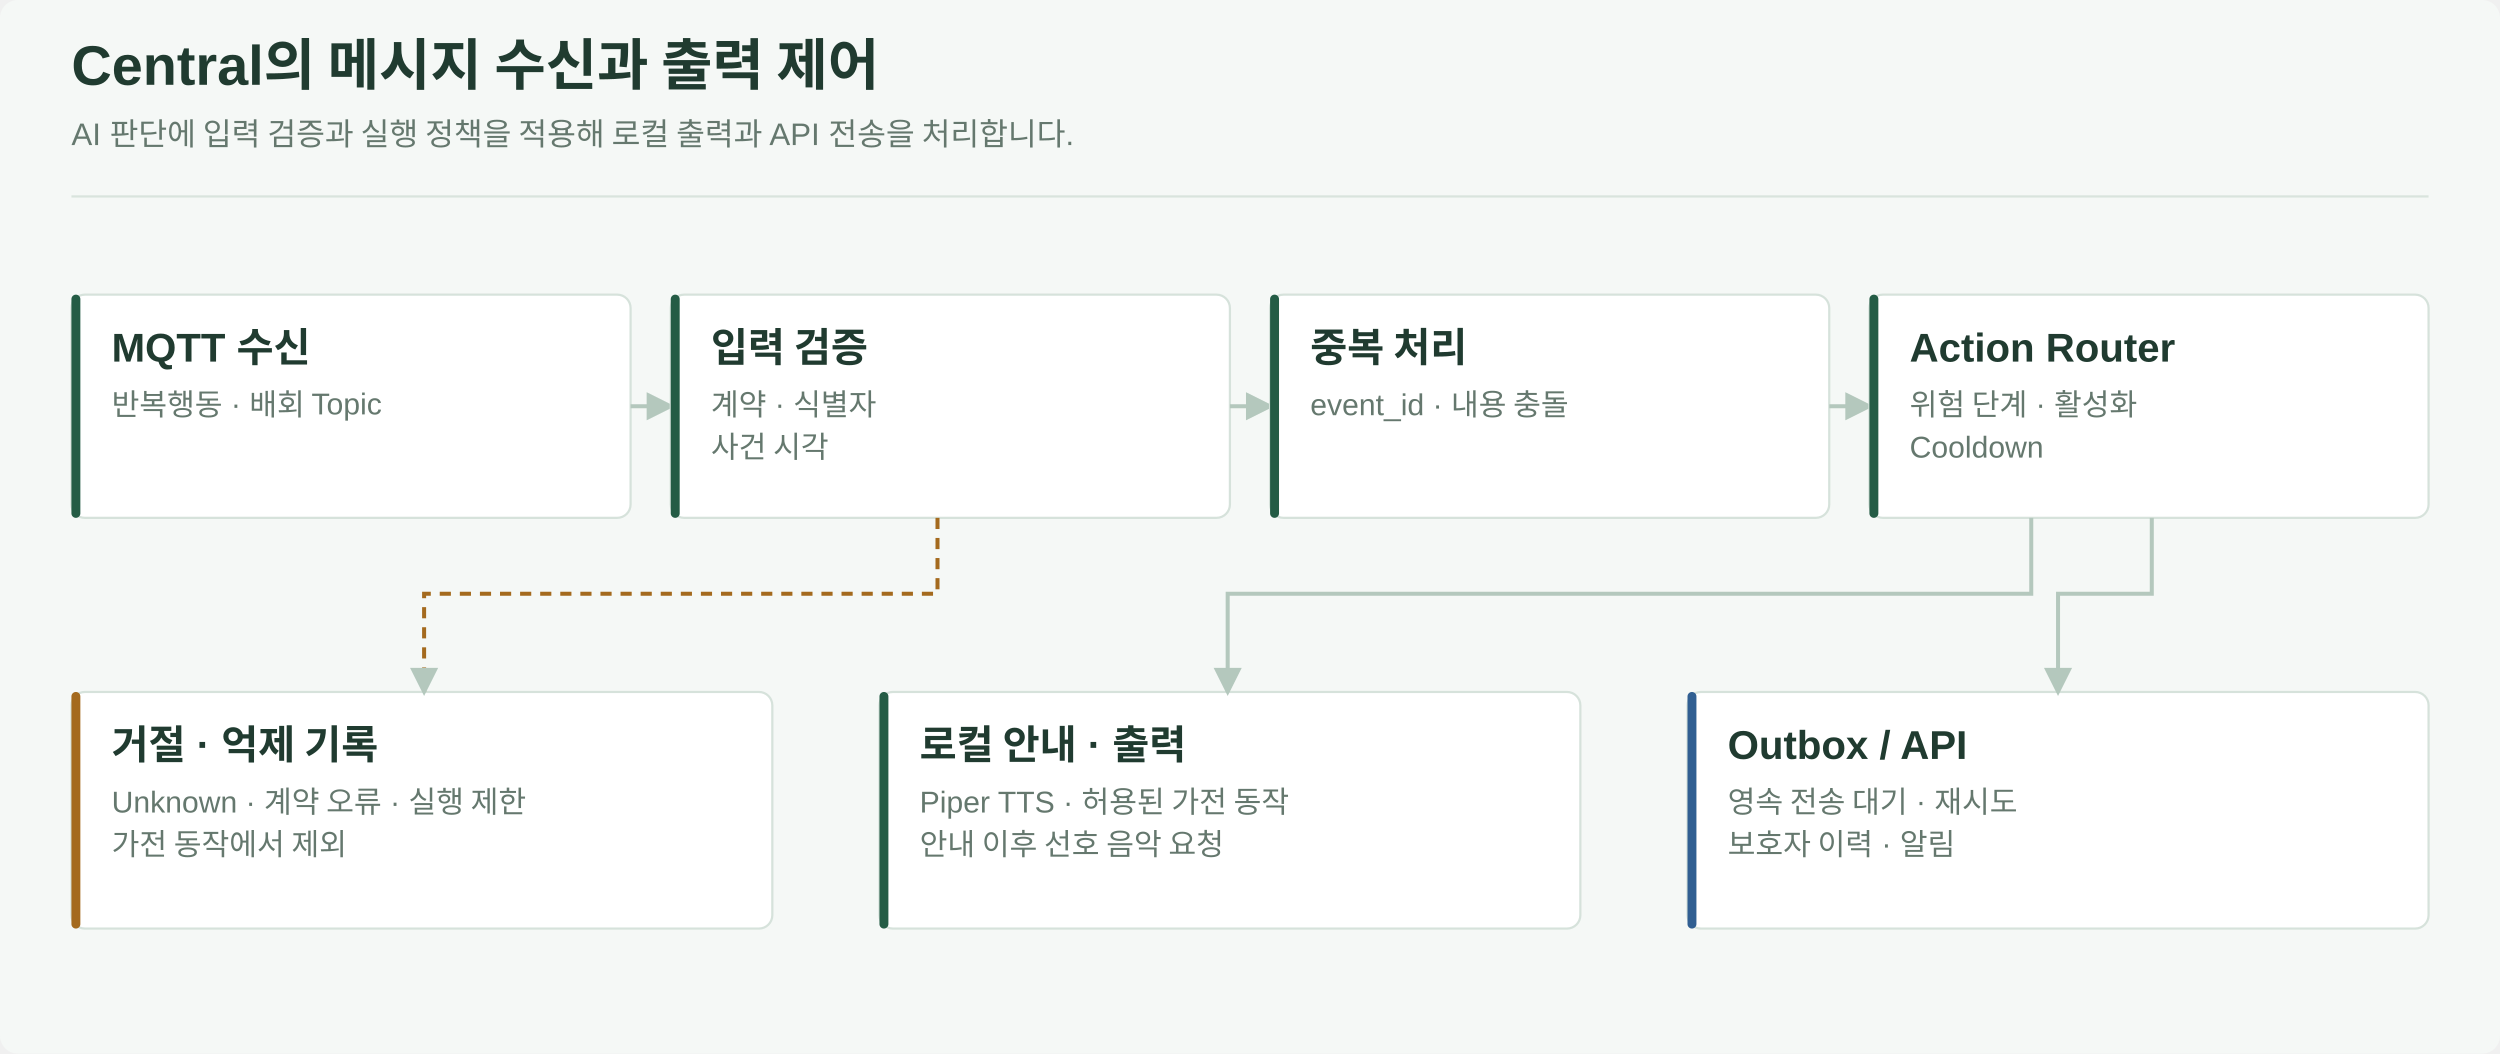
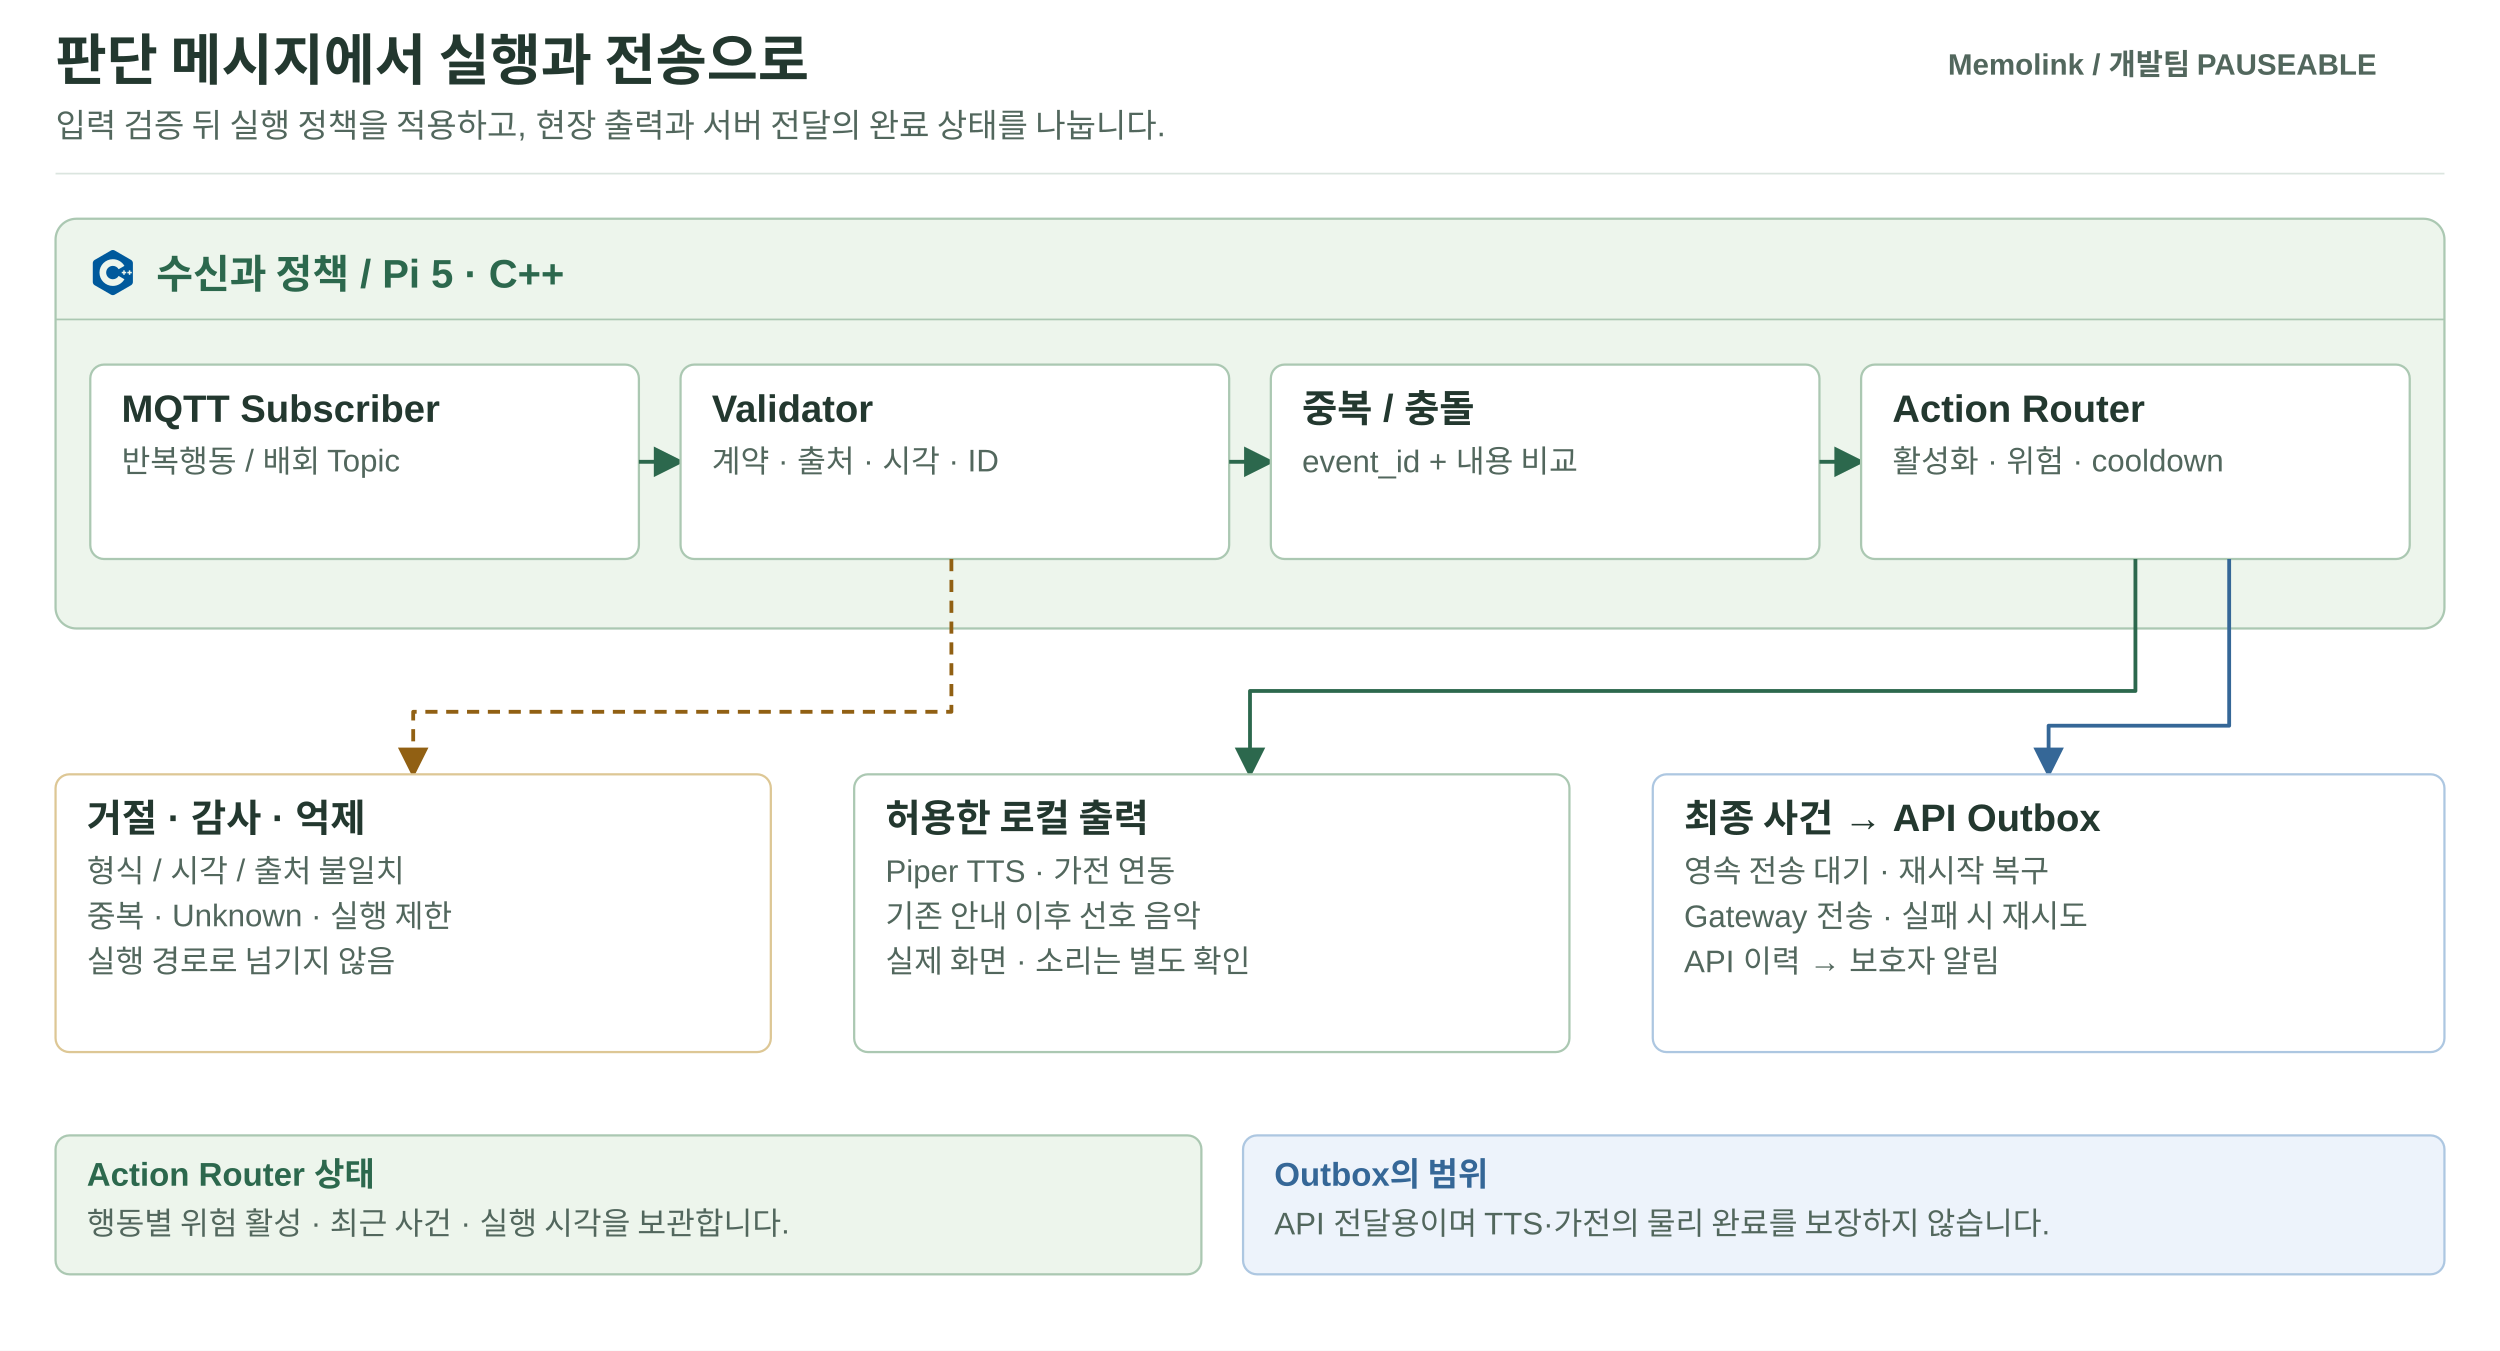
- <svg xmlns="http://www.w3.org/2000/svg" width="1120" height="472" viewBox="0 0 1120 472" role="img" aria-labelledby="title desc">
+ <svg xmlns="http://www.w3.org/2000/svg" width="1440" height="778" viewBox="0 0 1440 778" role="img" aria-labelledby="title desc">
  <defs>
-     <marker id="arrow" markerWidth="7" markerHeight="7" refX="6" refY="3.5" orient="auto">
-       <path d="M0 0L7 3.5L0 7Z" fill="#b4c8bd" />
+     <marker id="arrow-green" markerWidth="8" markerHeight="8" refX="7" refY="4" orient="auto">
+       <path d="M0 0L8 4L0 8Z" fill="#2c684d" />
+     </marker>
+     <marker id="arrow-blue" markerWidth="8" markerHeight="8" refX="7" refY="4" orient="auto">
+       <path d="M0 0L8 4L0 8Z" fill="#356797" />
+     </marker>
+     <marker id="arrow-teal" markerWidth="8" markerHeight="8" refX="7" refY="4" orient="auto">
+       <path d="M0 0L8 4L0 8Z" fill="#087b7d" />
+     </marker>
+     <marker id="arrow-amber" markerWidth="8" markerHeight="8" refX="7" refY="4" orient="auto">
+       <path d="M0 0L8 4L0 8Z" fill="#916013" />
+     </marker>
+     <marker id="arrow-red" markerWidth="8" markerHeight="8" refX="7" refY="4" orient="auto">
+       <path d="M0 0L8 4L0 8Z" fill="#9b4641" />
    </marker>
  </defs>
-   <rect width="1120" height="472" rx="8" fill="#f5f8f6" />
+   <rect width="1440" height="778" fill="#fff" />
  <g font-family="'Malgun Gothic', 'Apple SD Gothic Neo', 'Noto Sans KR', Arial, sans-serif">
-     <text x="32" y="38" fill="#203b30" font-size="25" font-weight="700">Central의 메시지 수신과 출력 제어</text>
-     <text x="32" y="65" fill="#65786e" font-size="14" font-weight="400">AI 판단에 입력 검증과 실행 정책을 적용해 로컬 출력과 API 전송을 처리합니다.</text>
-     <path d="M32 88H1088" stroke="#d9e4dd" />
-     <rect x="32" y="132" width="250.5" height="100" rx="6" fill="#fff" stroke="#d6e2db" />
-     <rect x="32" y="132" width="4" height="100" rx="2" fill="#245c45" />
-     <text x="50" y="162" fill="#203b30" font-size="18" font-weight="700">MQTT 수신</text>
-     <text x="50" y="186" fill="#65786e" font-size="13.5" font-weight="400">반복행동 · 배회 Topic</text>
-     <path d="M282.5 182H300.5" fill="none" stroke="#b4c8bd" stroke-width="1.8" marker-end="url(#arrow)" />
-     <rect x="300.5" y="132" width="250.5" height="100" rx="6" fill="#fff" stroke="#d6e2db" />
-     <rect x="300.5" y="132" width="4" height="100" rx="2" fill="#245c45" />
-     <text x="318.5" y="162" fill="#203b30" font-size="18" font-weight="700">입력 검증</text>
-     <text x="318.5" y="186" fill="#65786e" font-size="13.5" font-weight="400">계약 · 식별자</text>
-     <text x="318.5" y="205" fill="#65786e" font-size="13.5" font-weight="400">사건 시각</text>
-     <path d="M551 182H569" fill="none" stroke="#b4c8bd" stroke-width="1.8" marker-end="url(#arrow)" />
-     <rect x="569" y="132" width="250.5" height="100" rx="6" fill="#fff" stroke="#d6e2db" />
-     <rect x="569" y="132" width="4" height="100" rx="2" fill="#245c45" />
-     <text x="587" y="162" fill="#203b30" font-size="18" font-weight="700">중복 처리</text>
-     <text x="587" y="186" fill="#65786e" font-size="13.5" font-weight="400">event_id · 내용 충돌</text>
-     <path d="M819.5 182H837.5" fill="none" stroke="#b4c8bd" stroke-width="1.8" marker-end="url(#arrow)" />
-     <rect x="837.5" y="132" width="250.5" height="100" rx="6" fill="#fff" stroke="#d6e2db" />
-     <rect x="837.5" y="132" width="4" height="100" rx="2" fill="#245c45" />
-     <text x="855.5" y="162" fill="#203b30" font-size="18" font-weight="700">Action Router</text>
-     <text x="855.5" y="186" fill="#65786e" font-size="13.5" font-weight="400">위험 단계 · 활성화</text>
-     <text x="855.5" y="205" fill="#65786e" font-size="13.5" font-weight="400">Cooldown</text>
-     <rect x="32" y="310" width="314" height="106" rx="6" fill="#fff" stroke="#d6e2db" />
-     <rect x="32" y="310" width="4" height="106" rx="2" fill="#a46a1e" />
-     <text x="50" y="340" fill="#203b30" font-size="18" font-weight="700">거절 · 억제 기록</text>
-     <text x="50" y="364" fill="#65786e" font-size="13.5" font-weight="400">Unknown · 계약 오류 · 실행 제한</text>
-     <text x="50" y="383" fill="#65786e" font-size="13.5" font-weight="400">가전 동작에서 제외</text>
-     <rect x="394" y="310" width="314" height="106" rx="6" fill="#fff" stroke="#d6e2db" />
-     <rect x="394" y="310" width="4" height="106" rx="2" fill="#245c45" />
-     <text x="412" y="340" fill="#203b30" font-size="18" font-weight="700">로컬 안내 · 출력</text>
-     <text x="412" y="364" fill="#65786e" font-size="13.5" font-weight="400">Piper TTS · 허용된 가전 동작</text>
-     <text x="412" y="383" fill="#65786e" font-size="13.5" font-weight="400">안내 이후 선호 음악 요청</text>
-     <rect x="756" y="310" width="332" height="106" rx="6" fill="#fff" stroke="#d6e2db" />
-     <rect x="756" y="310" width="4" height="106" rx="2" fill="#315f92" />
-     <text x="774" y="340" fill="#203b30" font-size="18" font-weight="700">Outbox / API</text>
-     <text x="774" y="364" fill="#65786e" font-size="13.5" font-weight="400">영속 전송 대기 · 재시도</text>
-     <text x="774" y="383" fill="#65786e" font-size="13.5" font-weight="400">보호자 이력 · 알림</text>
-     <path d="M910 232V266H550V310" fill="none" stroke="#b4c8bd" stroke-width="1.8" marker-end="url(#arrow)" />
-     <path d="M964 232V266H922V310" fill="none" stroke="#b4c8bd" stroke-width="1.8" marker-end="url(#arrow)" />
-     <path d="M420 232V266H190V310" fill="none" stroke="#a46a1e" stroke-width="1.8" stroke-dasharray="5 4" marker-end="url(#arrow)" />
+     <text x="32" y="46" font-size="32" font-weight="700" fill="#23382f" data-max-width="1040">판단 메시지에서 실행과 전송으로</text>
+     <text x="1122" y="43" font-size="17" font-weight="700" fill="#52675d" data-max-width="286">Memolink / 개발팀 PAUSEABLE</text>
+     <text x="32" y="79" font-size="19" font-weight="400" fill="#52675d" data-max-width="1376">입력 검증 뒤 실행 정책을 적용하고, 현장 출력과 서버 전달의 완료 상태를 나눕니다.</text>
+     <path d="M32 100H1408" stroke="#dbe5df" />
+     <rect x="32" y="126" width="1376" height="236" rx="12" fill="#edf5ec" stroke="#abc8b2" stroke-width="1.3" />
+     <g transform="translate(52 144) scale(1.083333)" fill="#00599C">
+       <path d="M22.394 6c-.167-.29-.398-.543-.652-.69L12.926.22c-.509-.294-1.34-.294-1.848 0L2.26 5.31c-.508.293-.923 1.013-.923 1.6v10.18c0 .294.104.62.271.91.167.29.398.543.652.69l8.816 5.09c.508.293 1.34.293 1.848 0l8.816-5.09c.254-.147.485-.4.652-.69.167-.29.27-.616.27-.91V6.91c.003-.294-.1-.62-.268-.91zM12 19.11c-3.92 0-7.109-3.19-7.109-7.11 0-3.92 3.19-7.11 7.11-7.11a7.133 7.133 0 016.156 3.553l-3.076 1.78a3.567 3.567 0 00-3.08-1.78A3.56 3.56 0 008.444 12 3.56 3.56 0 0012 15.555a3.57 3.57 0 003.08-1.778l3.078 1.78A7.135 7.135 0 0112 19.11zm7.11-6.715h-.79v.79h-.79v-.79h-.79v-.79h.79v-.79h.79v.79h.79zm2.962 0h-.79v.79h-.79v-.79h-.79v-.79h.79v-.79h.79v.79h.79z" />
+     </g>
+     <text x="90" y="166" font-size="23" font-weight="700" fill="#2c684d" data-max-width="1298">수신과 정책 / Pi 5 · C++</text>
+     <path d="M32 184H1408" stroke="#abc8b2" />
+     <rect x="52" y="210" width="316" height="112" rx="8" fill="#fff" stroke="#abc8b2" stroke-width="1.3" />
+     <text x="70" y="243" font-size="22" font-weight="700" fill="#23382f" data-max-width="280">MQTT Subscriber</text>
+     <text x="70" y="272" font-size="18" font-weight="400" fill="#52675d" data-max-width="280">반복행동 / 배회 Topic</text>
+     <path d="M368 266H392" fill="none" stroke="#2c684d" stroke-width="2.2" stroke-linejoin="round" marker-end="url(#arrow-green)" />
+     <rect x="392" y="210" width="316" height="112" rx="8" fill="#fff" stroke="#abc8b2" stroke-width="1.3" />
+     <text x="410" y="243" font-size="22" font-weight="700" fill="#23382f" data-max-width="280">Validator</text>
+     <text x="410" y="272" font-size="18" font-weight="400" fill="#52675d" data-max-width="280">계약 · 출처 · 시각 · ID</text>
+     <path d="M708 266H732" fill="none" stroke="#2c684d" stroke-width="2.2" stroke-linejoin="round" marker-end="url(#arrow-green)" />
+     <rect x="732" y="210" width="316" height="112" rx="8" fill="#fff" stroke="#abc8b2" stroke-width="1.3" />
+     <text x="750" y="243" font-size="22" font-weight="700" fill="#23382f" data-max-width="280">중복 / 충돌</text>
+     <text x="750" y="272" font-size="18" font-weight="400" fill="#52675d" data-max-width="280">event_id + 내용 비교</text>
+     <path d="M1048 266H1072" fill="none" stroke="#2c684d" stroke-width="2.2" stroke-linejoin="round" marker-end="url(#arrow-green)" />
+     <rect x="1072" y="210" width="316" height="112" rx="8" fill="#fff" stroke="#abc8b2" stroke-width="1.3" />
+     <text x="1090" y="243" font-size="22" font-weight="700" fill="#23382f" data-max-width="280">Action Router</text>
+     <text x="1090" y="272" font-size="18" font-weight="400" fill="#52675d" data-max-width="280">활성화 · 위험 · cooldown</text>
+     <path d="M548 322V410H238V446" fill="none" stroke="#916013" stroke-width="2.2" stroke-linejoin="round" stroke-dasharray="7 5" marker-end="url(#arrow-amber)" />
+     <path d="M1230 322V398H720V446" fill="none" stroke="#2c684d" stroke-width="2.2" stroke-linejoin="round" marker-end="url(#arrow-green)" />
+     <path d="M1284 322V418H1180V446" fill="none" stroke="#356797" stroke-width="2.2" stroke-linejoin="round" marker-end="url(#arrow-blue)" />
+     <rect x="32" y="446" width="412" height="160" rx="8" fill="#fff" stroke="#ddc795" stroke-width="1.3" />
+     <text x="50" y="479" font-size="22" font-weight="700" fill="#23382f" data-max-width="376">거절 · 감사 · 억제</text>
+     <text x="50" y="508" font-size="18" font-weight="400" fill="#52675d" data-max-width="376">형식 / 시각 / 출처 불일치</text>
+     <text x="50" y="534" font-size="18" font-weight="400" fill="#52675d" data-max-width="376">중복 · Unknown · 실행 제한</text>
+     <text x="50" y="560" font-size="18" font-weight="400" fill="#52675d" data-max-width="376">실행 경로로 넘기지 않음</text>
+     <rect x="492" y="446" width="412" height="160" rx="8" fill="#fff" stroke="#abc8b2" stroke-width="1.3" />
+     <text x="510" y="479" font-size="22" font-weight="700" fill="#23382f" data-max-width="376">허용한 로컬 출력</text>
+     <text x="510" y="508" font-size="18" font-weight="400" fill="#52675d" data-max-width="376">Piper TTS · 가전 연동</text>
+     <text x="510" y="534" font-size="18" font-weight="400" fill="#52675d" data-max-width="376">기존 안내 이후 선호 음악</text>
+     <text x="510" y="560" font-size="18" font-weight="400" fill="#52675d" data-max-width="376">실제 화면 · 소리는 별도 확인</text>
+     <rect x="952" y="446" width="456" height="160" rx="8" fill="#fff" stroke="#adc7e1" stroke-width="1.3" />
+     <text x="970" y="479" font-size="22" font-weight="700" fill="#23382f" data-max-width="420">최종 사건 → API Outbox</text>
+     <text x="970" y="508" font-size="18" font-weight="400" fill="#52675d" data-max-width="420">영속 전송 대기 · 재시작 복구</text>
+     <text x="970" y="534" font-size="18" font-weight="400" fill="#52675d" data-max-width="420">Gateway 전송 · 실패 시 재시도</text>
+     <text x="970" y="560" font-size="18" font-weight="400" fill="#52675d" data-max-width="420">API 이력 → 보호자 알림</text>
+     <rect x="32" y="654" width="660" height="80" rx="8" fill="#edf5ec" stroke="#abc8b2" stroke-width="1.3" />
+     <text x="50" y="683" font-size="19" font-weight="700" fill="#2c684d" data-max-width="624">Action Router 상태</text>
+     <text x="50" y="711" font-size="18" font-weight="400" fill="#52675d" data-max-width="624">행동별 위험 활성 · 최근 사건 · 실행 시각을 보관합니다.</text>
+     <rect x="716" y="654" width="692" height="80" rx="8" fill="#edf3fb" stroke="#adc7e1" stroke-width="1.3" />
+     <text x="734" y="683" font-size="19" font-weight="700" fill="#356797" data-max-width="656">Outbox의 범위</text>
+     <text x="734" y="711" font-size="18" font-weight="400" fill="#52675d" data-max-width="656">API 전달용이며 TTS·가전의 물리 완료를 보장하지 않습니다.</text>
  </g>
</svg>
